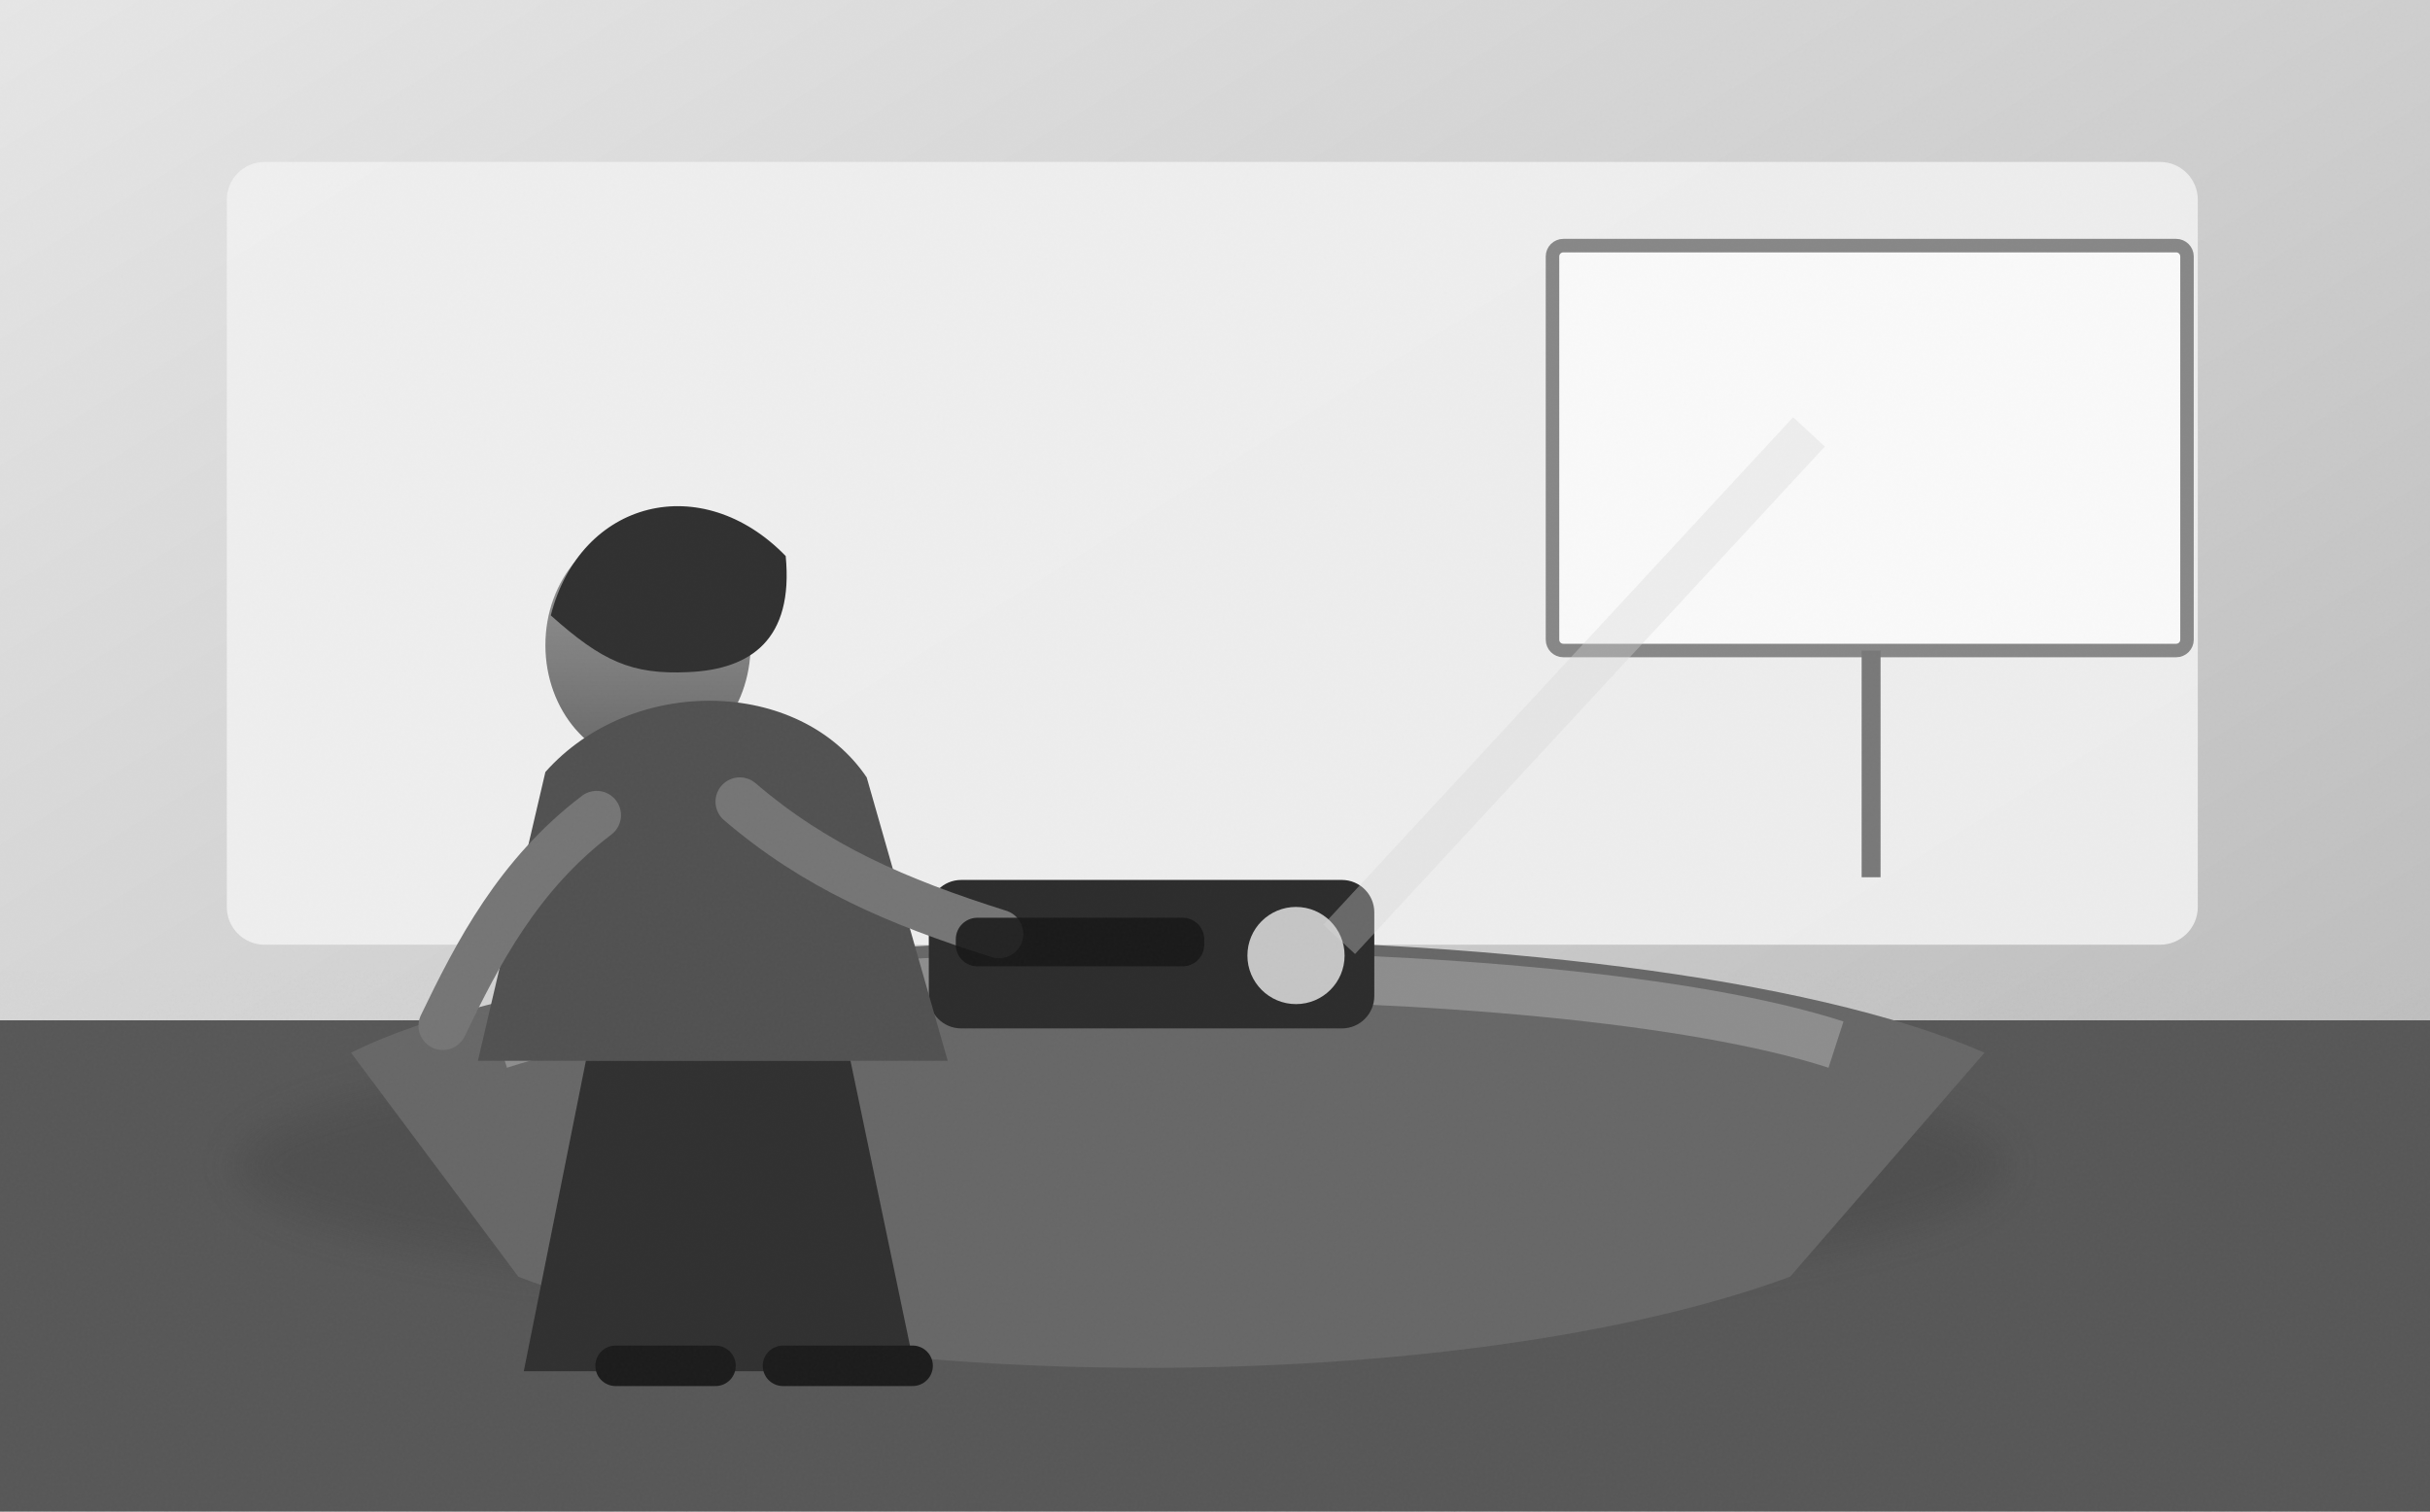
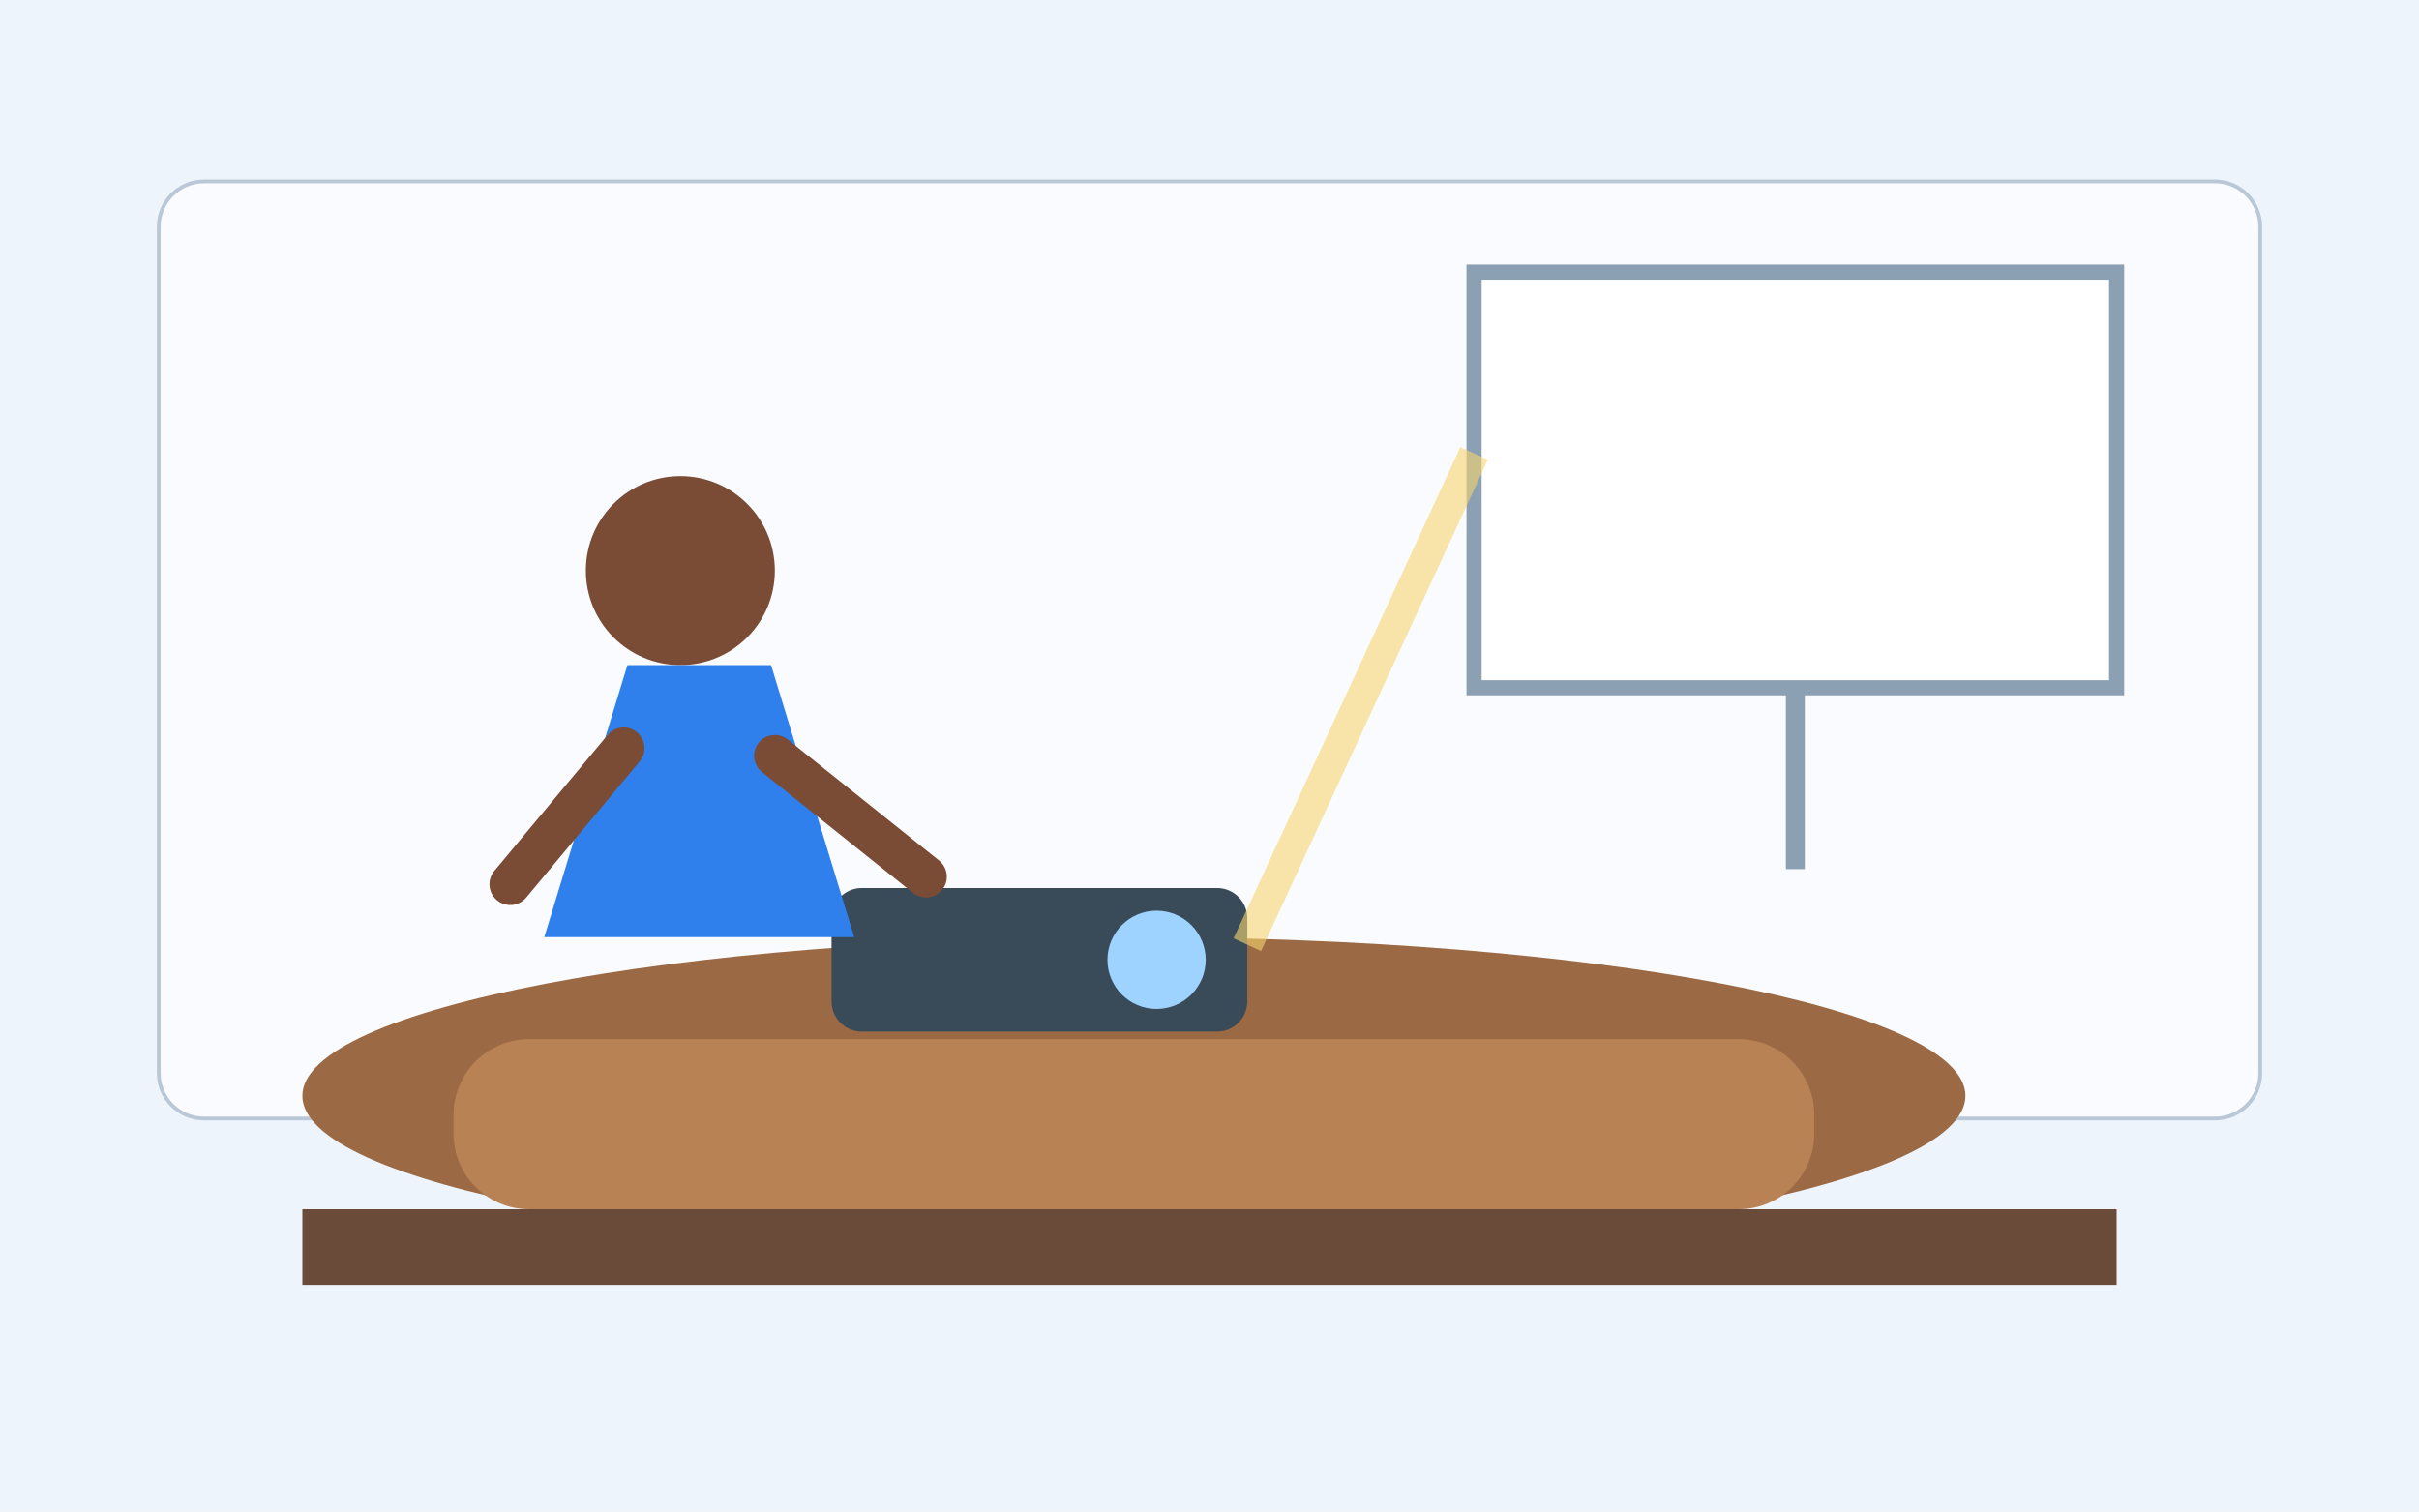
- <svg xmlns="http://www.w3.org/2000/svg" viewBox="0 0 900 560" role="img" aria-labelledby="title desc">
-   <defs>
-     <linearGradient id="wall" x1="0" y1="0" x2="1" y2="1">
-       <stop stop-color="#e6e6e6" />
-       <stop offset="1" stop-color="#b6b6b6" />
-     </linearGradient>
-     <linearGradient id="skin" x1="0" y1="0" x2="0" y2="1">
-       <stop stop-color="#9c9c9c" />
-       <stop offset="1" stop-color="#676767" />
-     </linearGradient>
-     <filter id="grain">
-       <feTurbulence type="fractalNoise" baseFrequency=".9" numOctaves="2" stitchTiles="stitch" />
-       <feColorMatrix type="saturate" values="0" />
-       <feComponentTransfer>
-         <feFuncA type="table" tableValues="0 .08" />
-       </feComponentTransfer>
-       <feBlend in="SourceGraphic" mode="multiply" />
-     </filter>
-     <filter id="blur">
-       <feGaussianBlur stdDeviation="7" />
-     </filter>
-   </defs>
-   <rect width="900" height="560" fill="url(#wall)" />
-   <rect y="378" width="900" height="182" fill="#858585" />
-   <path d="M0 378h900v182H0z" filter="url(#grain)" opacity=".35" />
-   <rect x="84" y="60" width="730" height="290" rx="14" fill="#f0f0f0" opacity=".92" />
-   <rect x="575" y="91" width="235" height="150" rx="4" fill="#f9f9f9" stroke="#878787" stroke-width="5" />
-   <line x1="693" y1="241" x2="693" y2="325" stroke="#787878" stroke-width="7" />
-   <ellipse cx="415" cy="432" rx="328" ry="50" fill="#3a3a3a" opacity=".28" filter="url(#blur)" />
-   <path d="M130 390c110-55 475-57 605 0l-72 83c-122 45-355 45-471 0z" fill="#676767" />
-   <path d="M185 387c105-34 390-34 495 0" fill="none" stroke="#a2a2a2" stroke-width="18" opacity=".65" />
-   <rect x="344" y="326" width="165" height="55" rx="12" fill="#2c2c2c" />
-   <circle cx="480" cy="354" r="18" fill="#c5c5c5" />
-   <path d="M496 348 670 160" stroke="#d7d7d7" stroke-width="16" opacity=".35" />
-   <ellipse cx="240" cy="239" rx="38" ry="44" fill="url(#skin)" />
-   <path d="M204 228c11-43 56-54 87-22 3 31-13 42-36 43-21 1-32-4-51-21z" fill="#303030" />
-   <path d="M202 286c32-36 94-35 119 2l30 105H177z" fill="#515151" />
-   <path d="M274 297c28 24 58 37 96 49" fill="none" stroke="#757575" stroke-width="18" stroke-linecap="round" />
-   <path d="M221 302c-29 22-44 51-57 78" fill="none" stroke="#757575" stroke-width="18" stroke-linecap="round" />
-   <rect x="354" y="340" width="92" height="18" rx="8" fill="#151515" opacity=".85" />
-   <path d="M217 393h98l24 115H194z" fill="#303030" />
-   <path d="M228 506h37M290 506h48" stroke="#1b1b1b" stroke-width="15" stroke-linecap="round" />
-   <rect width="900" height="560" fill="transparent" filter="url(#grain)" opacity=".25" />
+ <svg xmlns="http://www.w3.org/2000/svg" viewBox="0 0 640 400" role="img" aria-labelledby="title desc">
+   <rect width="640" height="400" fill="#eef4fb" />
+   <rect x="42" y="48" width="556" height="248" rx="12" fill="#f9fbff" stroke="#b9c7d6" />
+   <rect x="390" y="72" width="170" height="110" fill="#ffffff" stroke="#8ca0b3" stroke-width="4" />
+   <line x1="475" y1="182" x2="475" y2="230" stroke="#8ca0b3" stroke-width="5" />
+   <ellipse cx="300" cy="290" rx="220" ry="42" fill="#9b6a44" />
+   <rect x="120" y="275" width="360" height="45" rx="20" fill="#b98255" />
+   <rect x="220" y="235" width="110" height="38" rx="8" fill="#394b59" />
+   <circle cx="306" cy="254" r="13" fill="#9fd3ff" />
+   <path d="M330 250 L390 120" stroke="#f7d66e" stroke-width="8" opacity=".6" />
+   <circle cx="180" cy="151" r="25" fill="#7a4b35" />
+   <path d="M166 176 h38 l22 72 h-82z" fill="#2f80ed" />
+   <path d="M205 200 l40 32" stroke="#7a4b35" stroke-width="11" stroke-linecap="round" />
+   <path d="M165 198 l-30 36" stroke="#7a4b35" stroke-width="11" stroke-linecap="round" />
+   <rect x="80" y="320" width="480" height="20" fill="#6a4b39" />
</svg>
